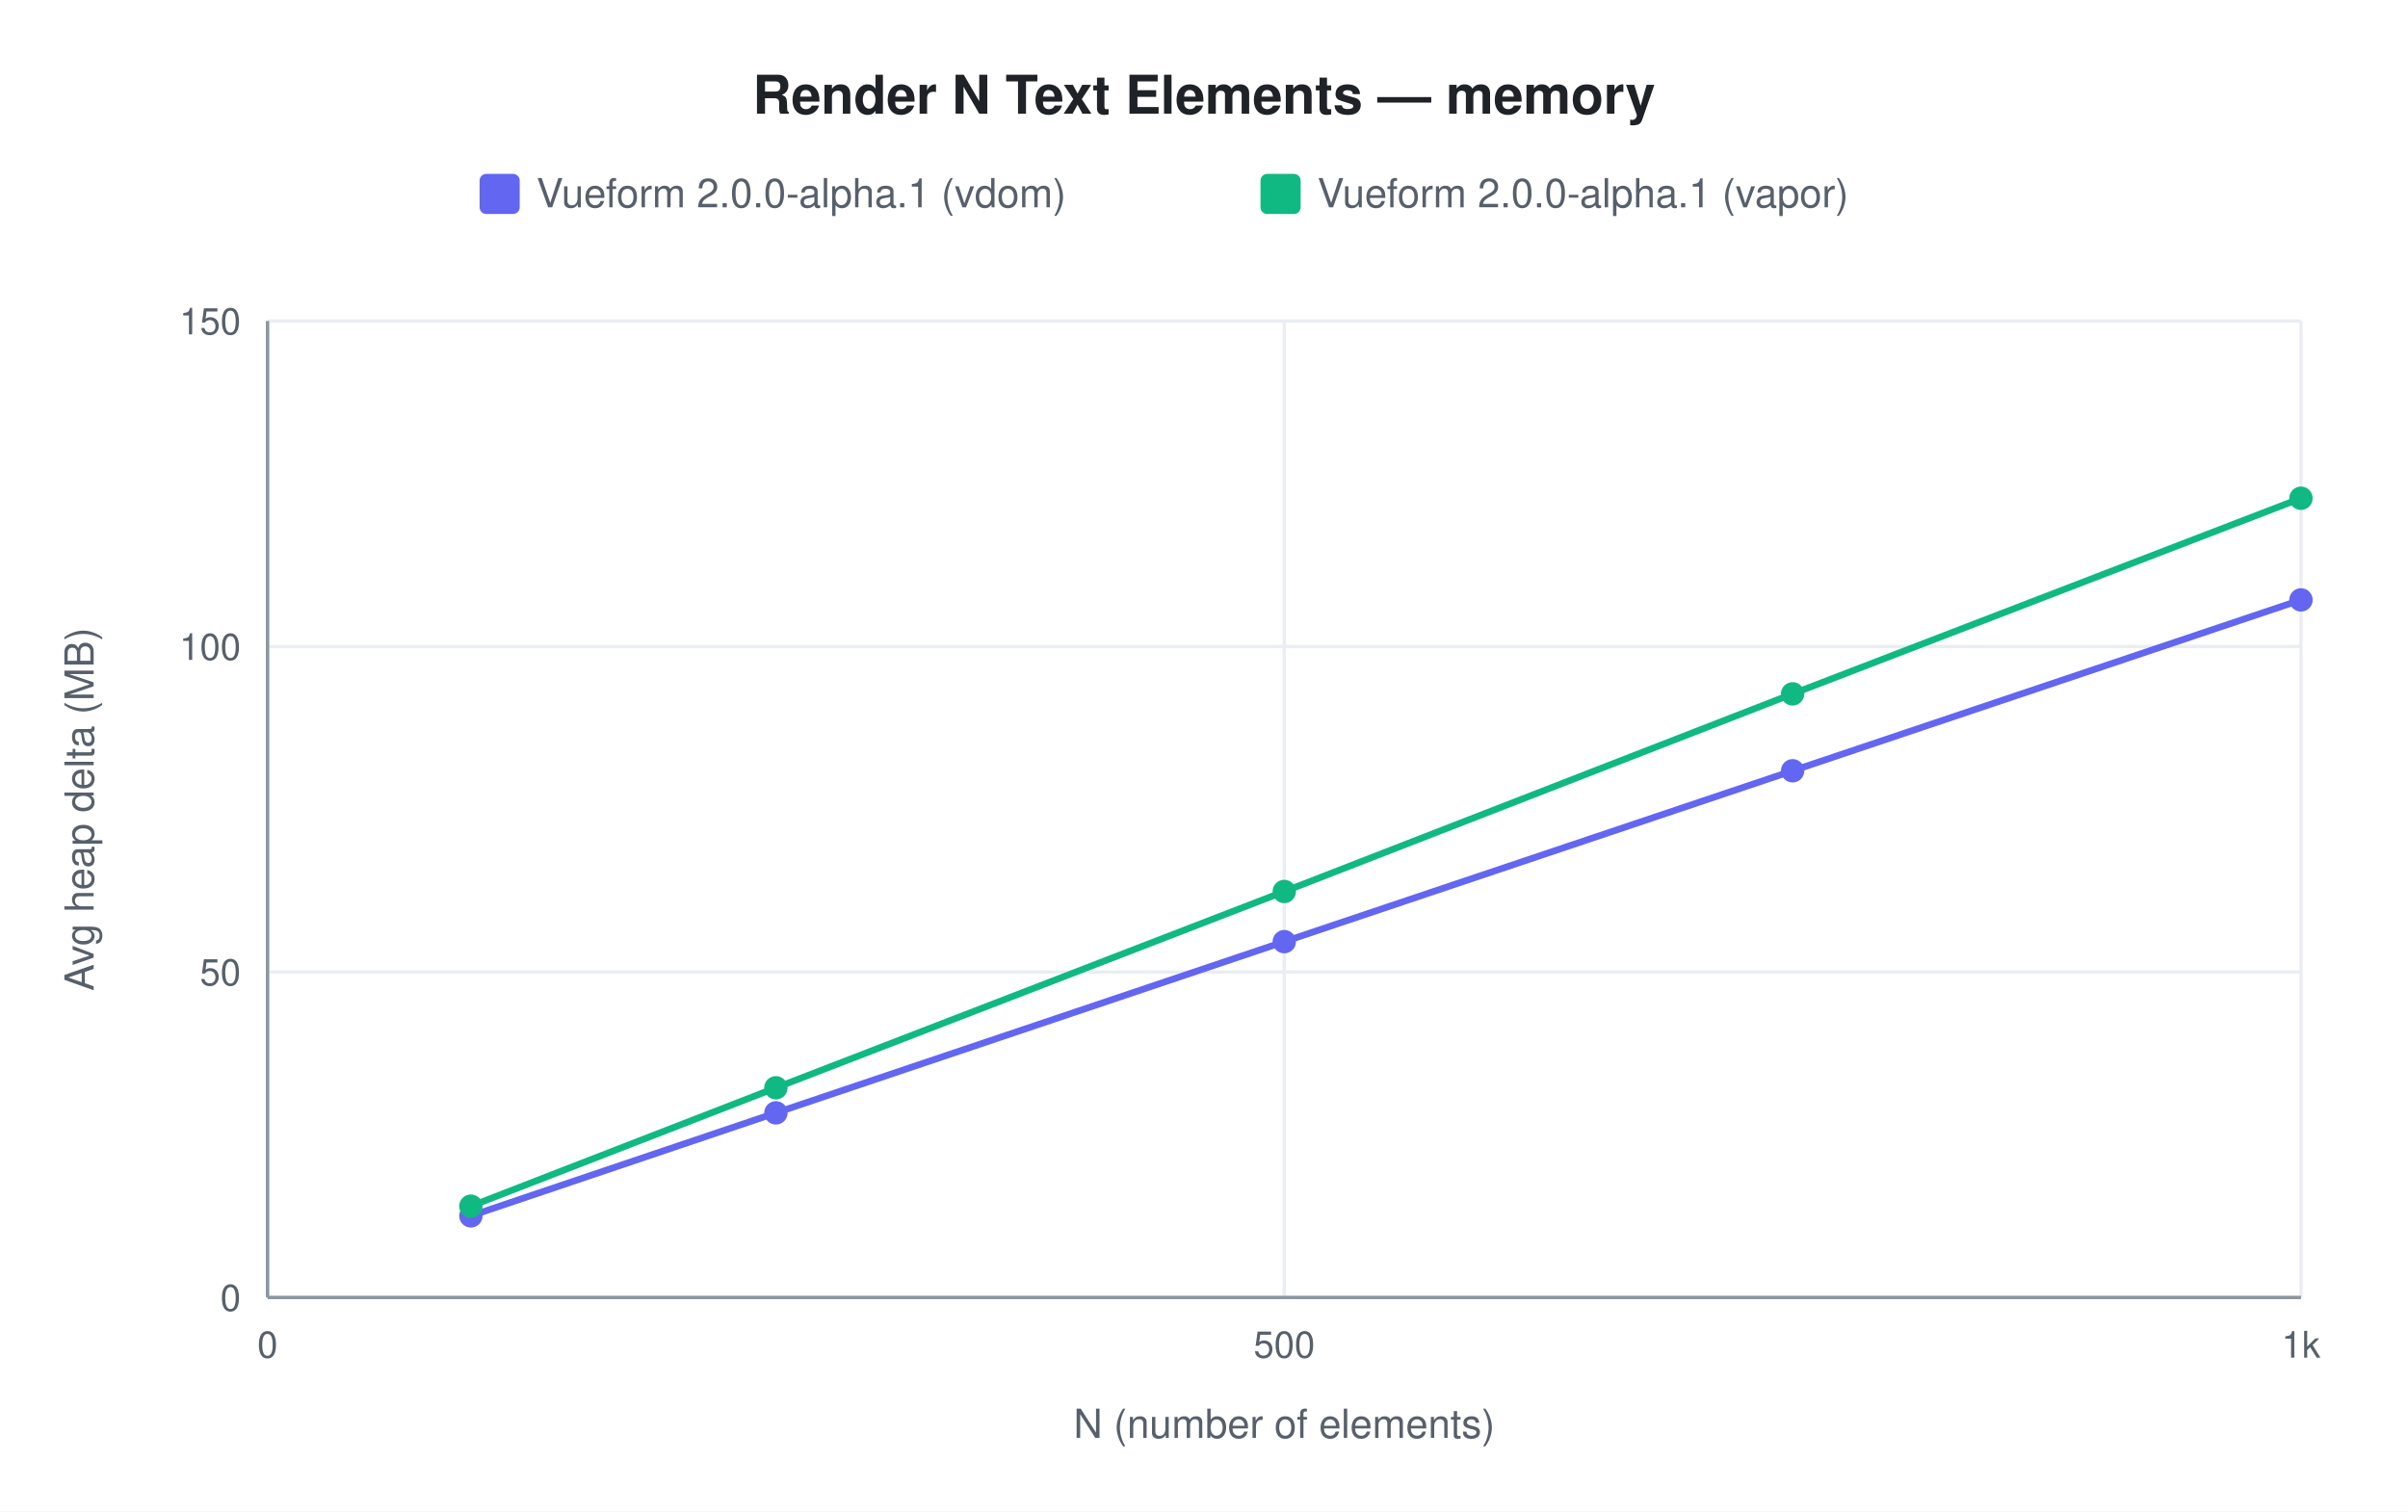
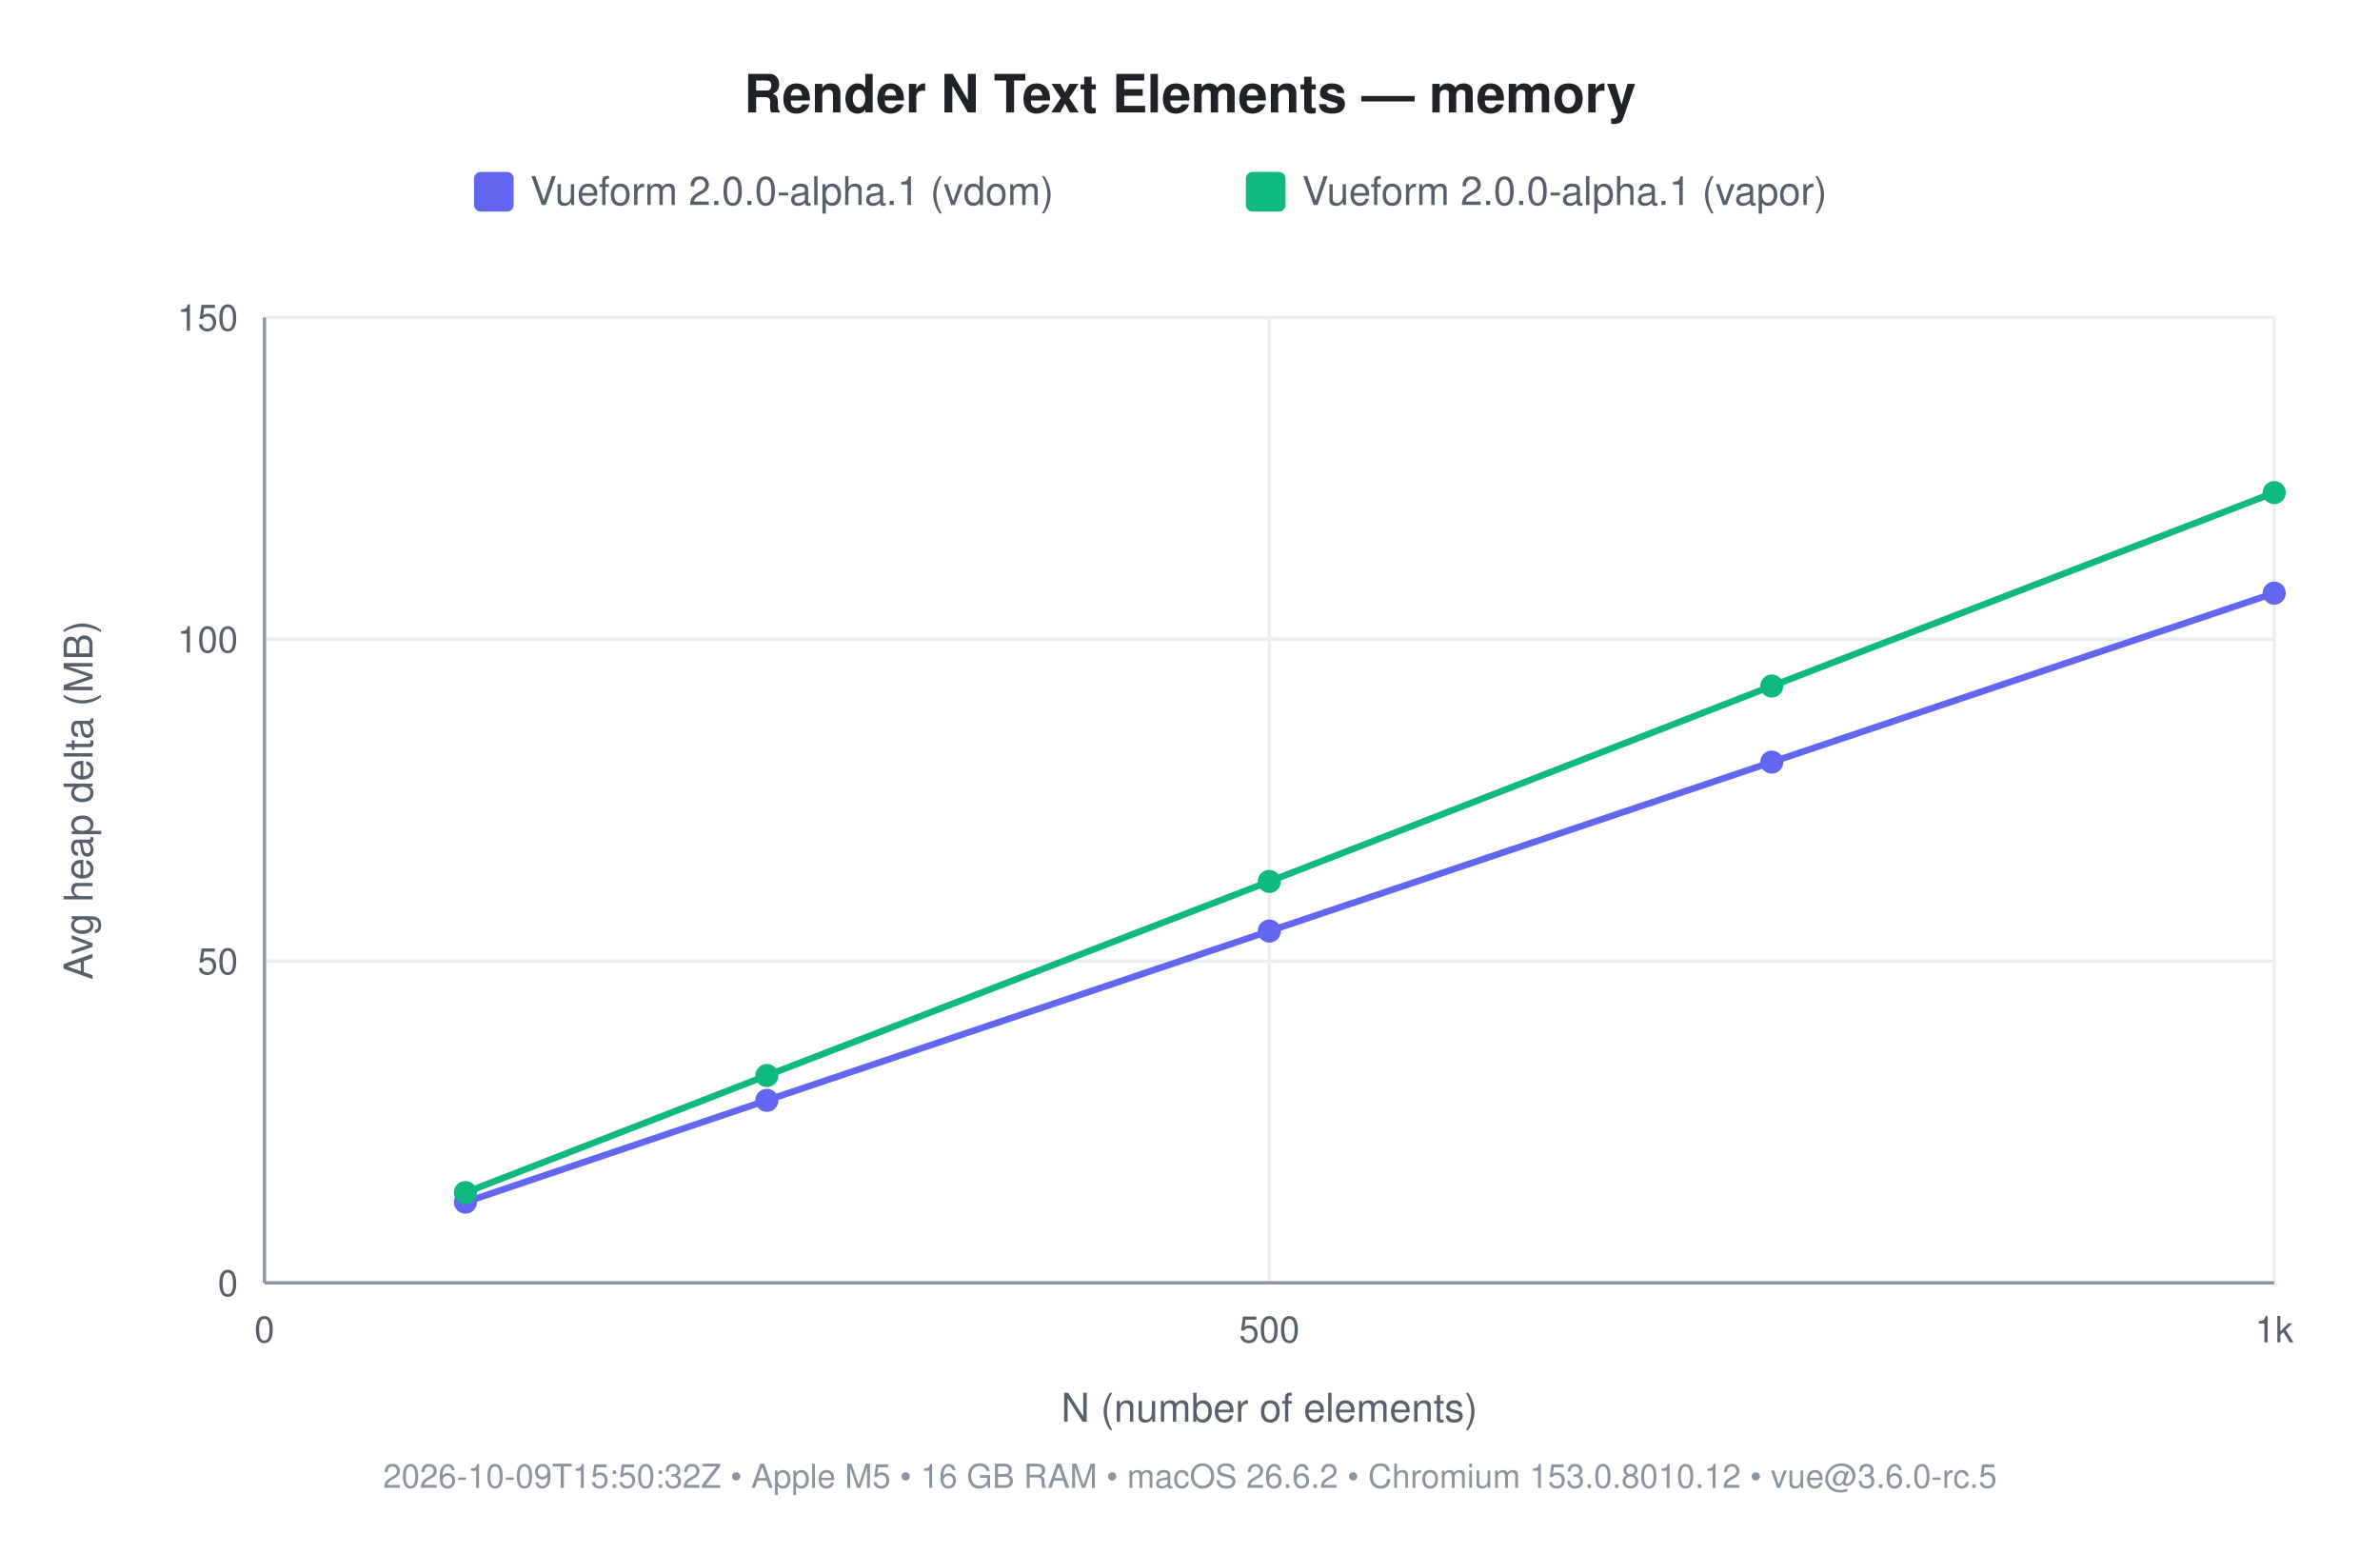
- <svg xmlns="http://www.w3.org/2000/svg" width="720" height="452" viewBox="0 0 720 452" font-family="-apple-system, 'Segoe UI', Helvetica, Arial, sans-serif">
-   <rect width="720" height="452" fill="#ffffff" />
+ <svg xmlns="http://www.w3.org/2000/svg" width="720" height="470" viewBox="0 0 720 470" font-family="-apple-system, 'Segoe UI', Helvetica, Arial, sans-serif">
+   <rect width="720" height="470" fill="#ffffff" />
  <text x="360" y="34" font-size="16" font-weight="600" fill="#1f2328" text-anchor="middle">Render N Text Elements — memory</text>
  <rect x="143.4" y="52" width="12" height="12" rx="2" fill="#6366f1" />
  <text x="160.4" y="62" font-size="12" fill="#57606a">Vueform 2.0.0-alpha.1 (vdom)</text>
  <rect x="376.9" y="52" width="12" height="12" rx="2" fill="#10b981" />
  <text x="393.9" y="62" font-size="12" fill="#57606a">Vueform 2.0.0-alpha.1 (vapor)</text>
  <line x1="80" y1="388" x2="688" y2="388" stroke="#eaeef2" stroke-width="1" />
  <text x="72" y="392" font-size="11" fill="#57606a" text-anchor="end">0</text>
  <line x1="80" y1="290.667" x2="688" y2="290.667" stroke="#eaeef2" stroke-width="1" />
  <text x="72" y="294.667" font-size="11" fill="#57606a" text-anchor="end">50</text>
  <line x1="80" y1="193.333" x2="688" y2="193.333" stroke="#eaeef2" stroke-width="1" />
  <text x="72" y="197.333" font-size="11" fill="#57606a" text-anchor="end">100</text>
  <line x1="80" y1="96" x2="688" y2="96" stroke="#eaeef2" stroke-width="1" />
  <text x="72" y="100" font-size="11" fill="#57606a" text-anchor="end">150</text>
  <line x1="80" y1="96" x2="80" y2="388" stroke="#eaeef2" stroke-width="1" />
  <text x="80" y="406" font-size="11" fill="#57606a" text-anchor="middle">0</text>
  <line x1="384" y1="96" x2="384" y2="388" stroke="#eaeef2" stroke-width="1" />
  <text x="384" y="406" font-size="11" fill="#57606a" text-anchor="middle">500</text>
  <line x1="688" y1="96" x2="688" y2="388" stroke="#eaeef2" stroke-width="1" />
  <text x="688" y="406" font-size="11" fill="#57606a" text-anchor="middle">1k</text>
  <line x1="80" y1="388" x2="688" y2="388" stroke="#8c959f" stroke-width="1" />
  <line x1="80" y1="96" x2="80" y2="388" stroke="#8c959f" stroke-width="1" />
  <text x="384" y="430" font-size="12" fill="#57606a" text-anchor="middle">N (number of elements)</text>
  <text x="28" y="242" font-size="12" fill="#57606a" text-anchor="middle" transform="rotate(-90 28 242)">Avg heap delta (MB)</text>
+   <text x="360" y="450" font-size="10" fill="#8c959f" text-anchor="middle">2026-10-09T15:50:32Z • Apple M5 • 16 GB RAM • macOS 26.6.2 • Chromium 153.0.8010.12 • vue@3.6.0-rc.5</text>
  <polyline points="140.8,363.6 232.0,332.8 384.0,281.6 536.0,230.5 688.0,179.4" fill="none" stroke="#6366f1" stroke-width="2" />
  <circle cx="140.8" cy="363.6" r="3.5" fill="#6366f1" />
  <circle cx="232.0" cy="332.8" r="3.5" fill="#6366f1" />
  <circle cx="384.0" cy="281.6" r="3.5" fill="#6366f1" />
  <circle cx="536.0" cy="230.5" r="3.5" fill="#6366f1" />
  <circle cx="688.0" cy="179.4" r="3.5" fill="#6366f1" />
  <polyline points="140.8,360.7 232.0,325.3 384.0,266.6 536.0,207.5 688.0,149.0" fill="none" stroke="#10b981" stroke-width="2" />
  <circle cx="140.8" cy="360.7" r="3.5" fill="#10b981" />
  <circle cx="232.0" cy="325.3" r="3.5" fill="#10b981" />
  <circle cx="384.0" cy="266.6" r="3.5" fill="#10b981" />
  <circle cx="536.0" cy="207.5" r="3.5" fill="#10b981" />
  <circle cx="688.0" cy="149.0" r="3.5" fill="#10b981" />
</svg>
